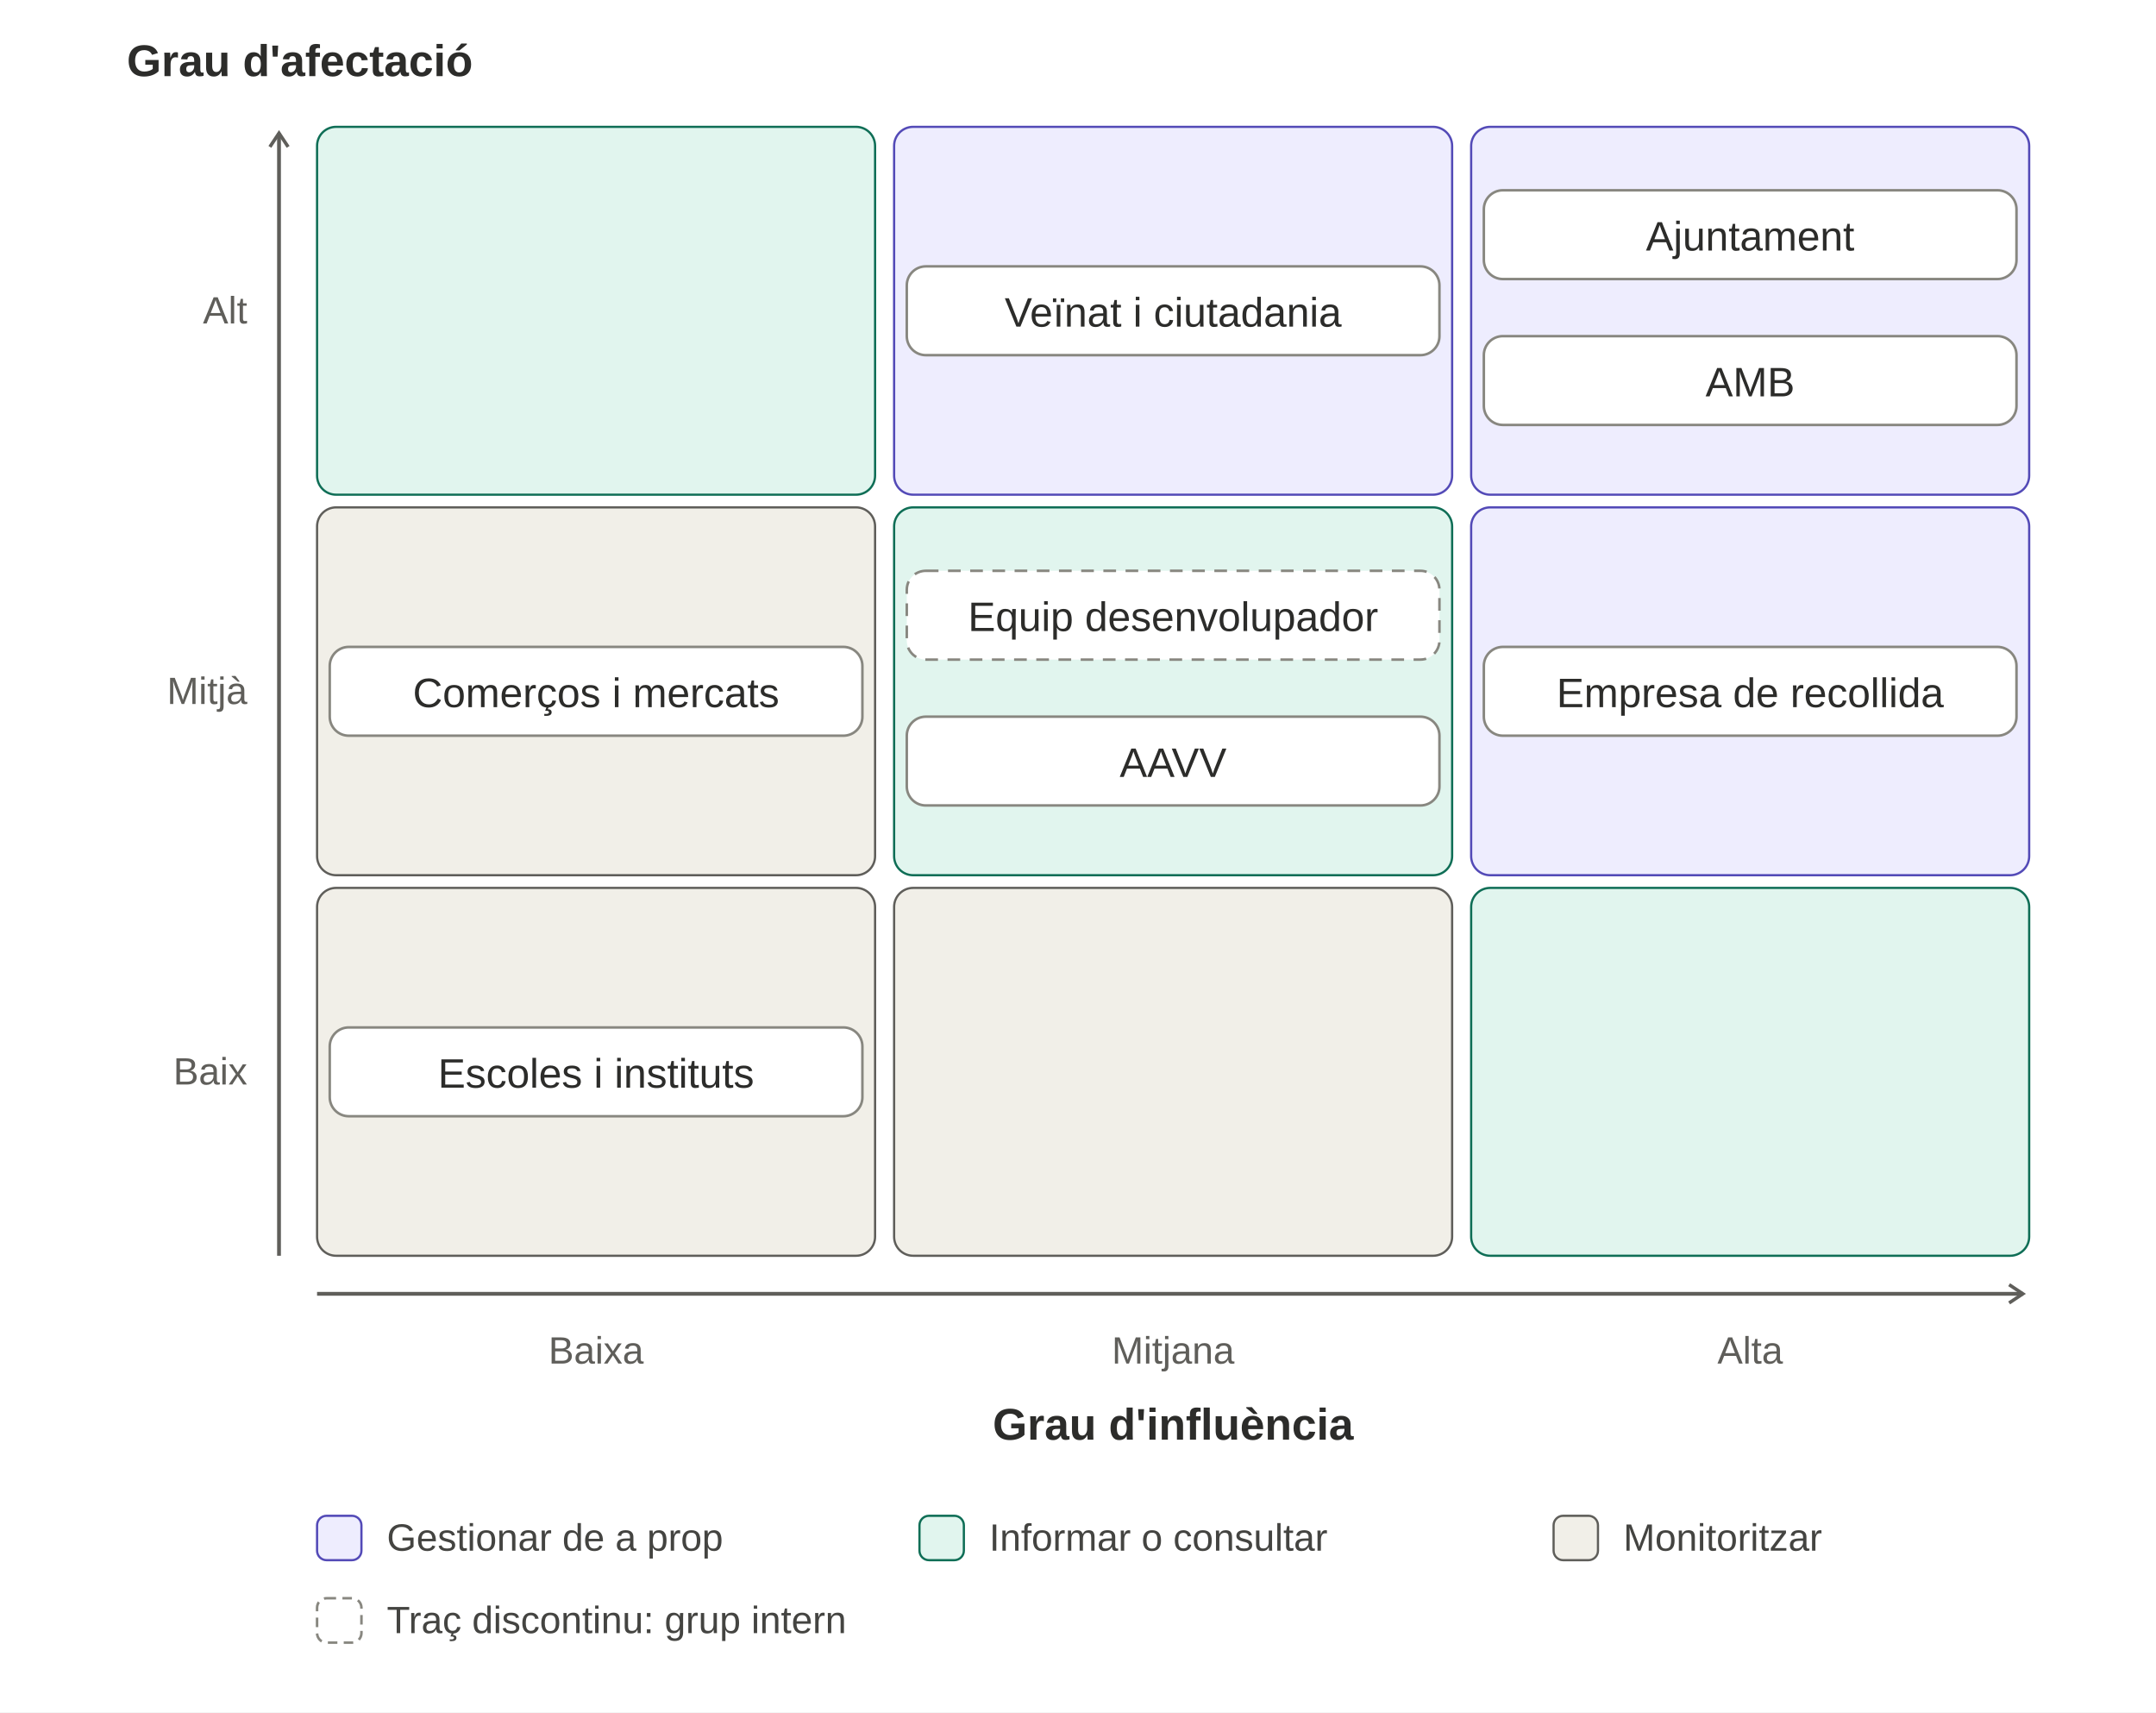
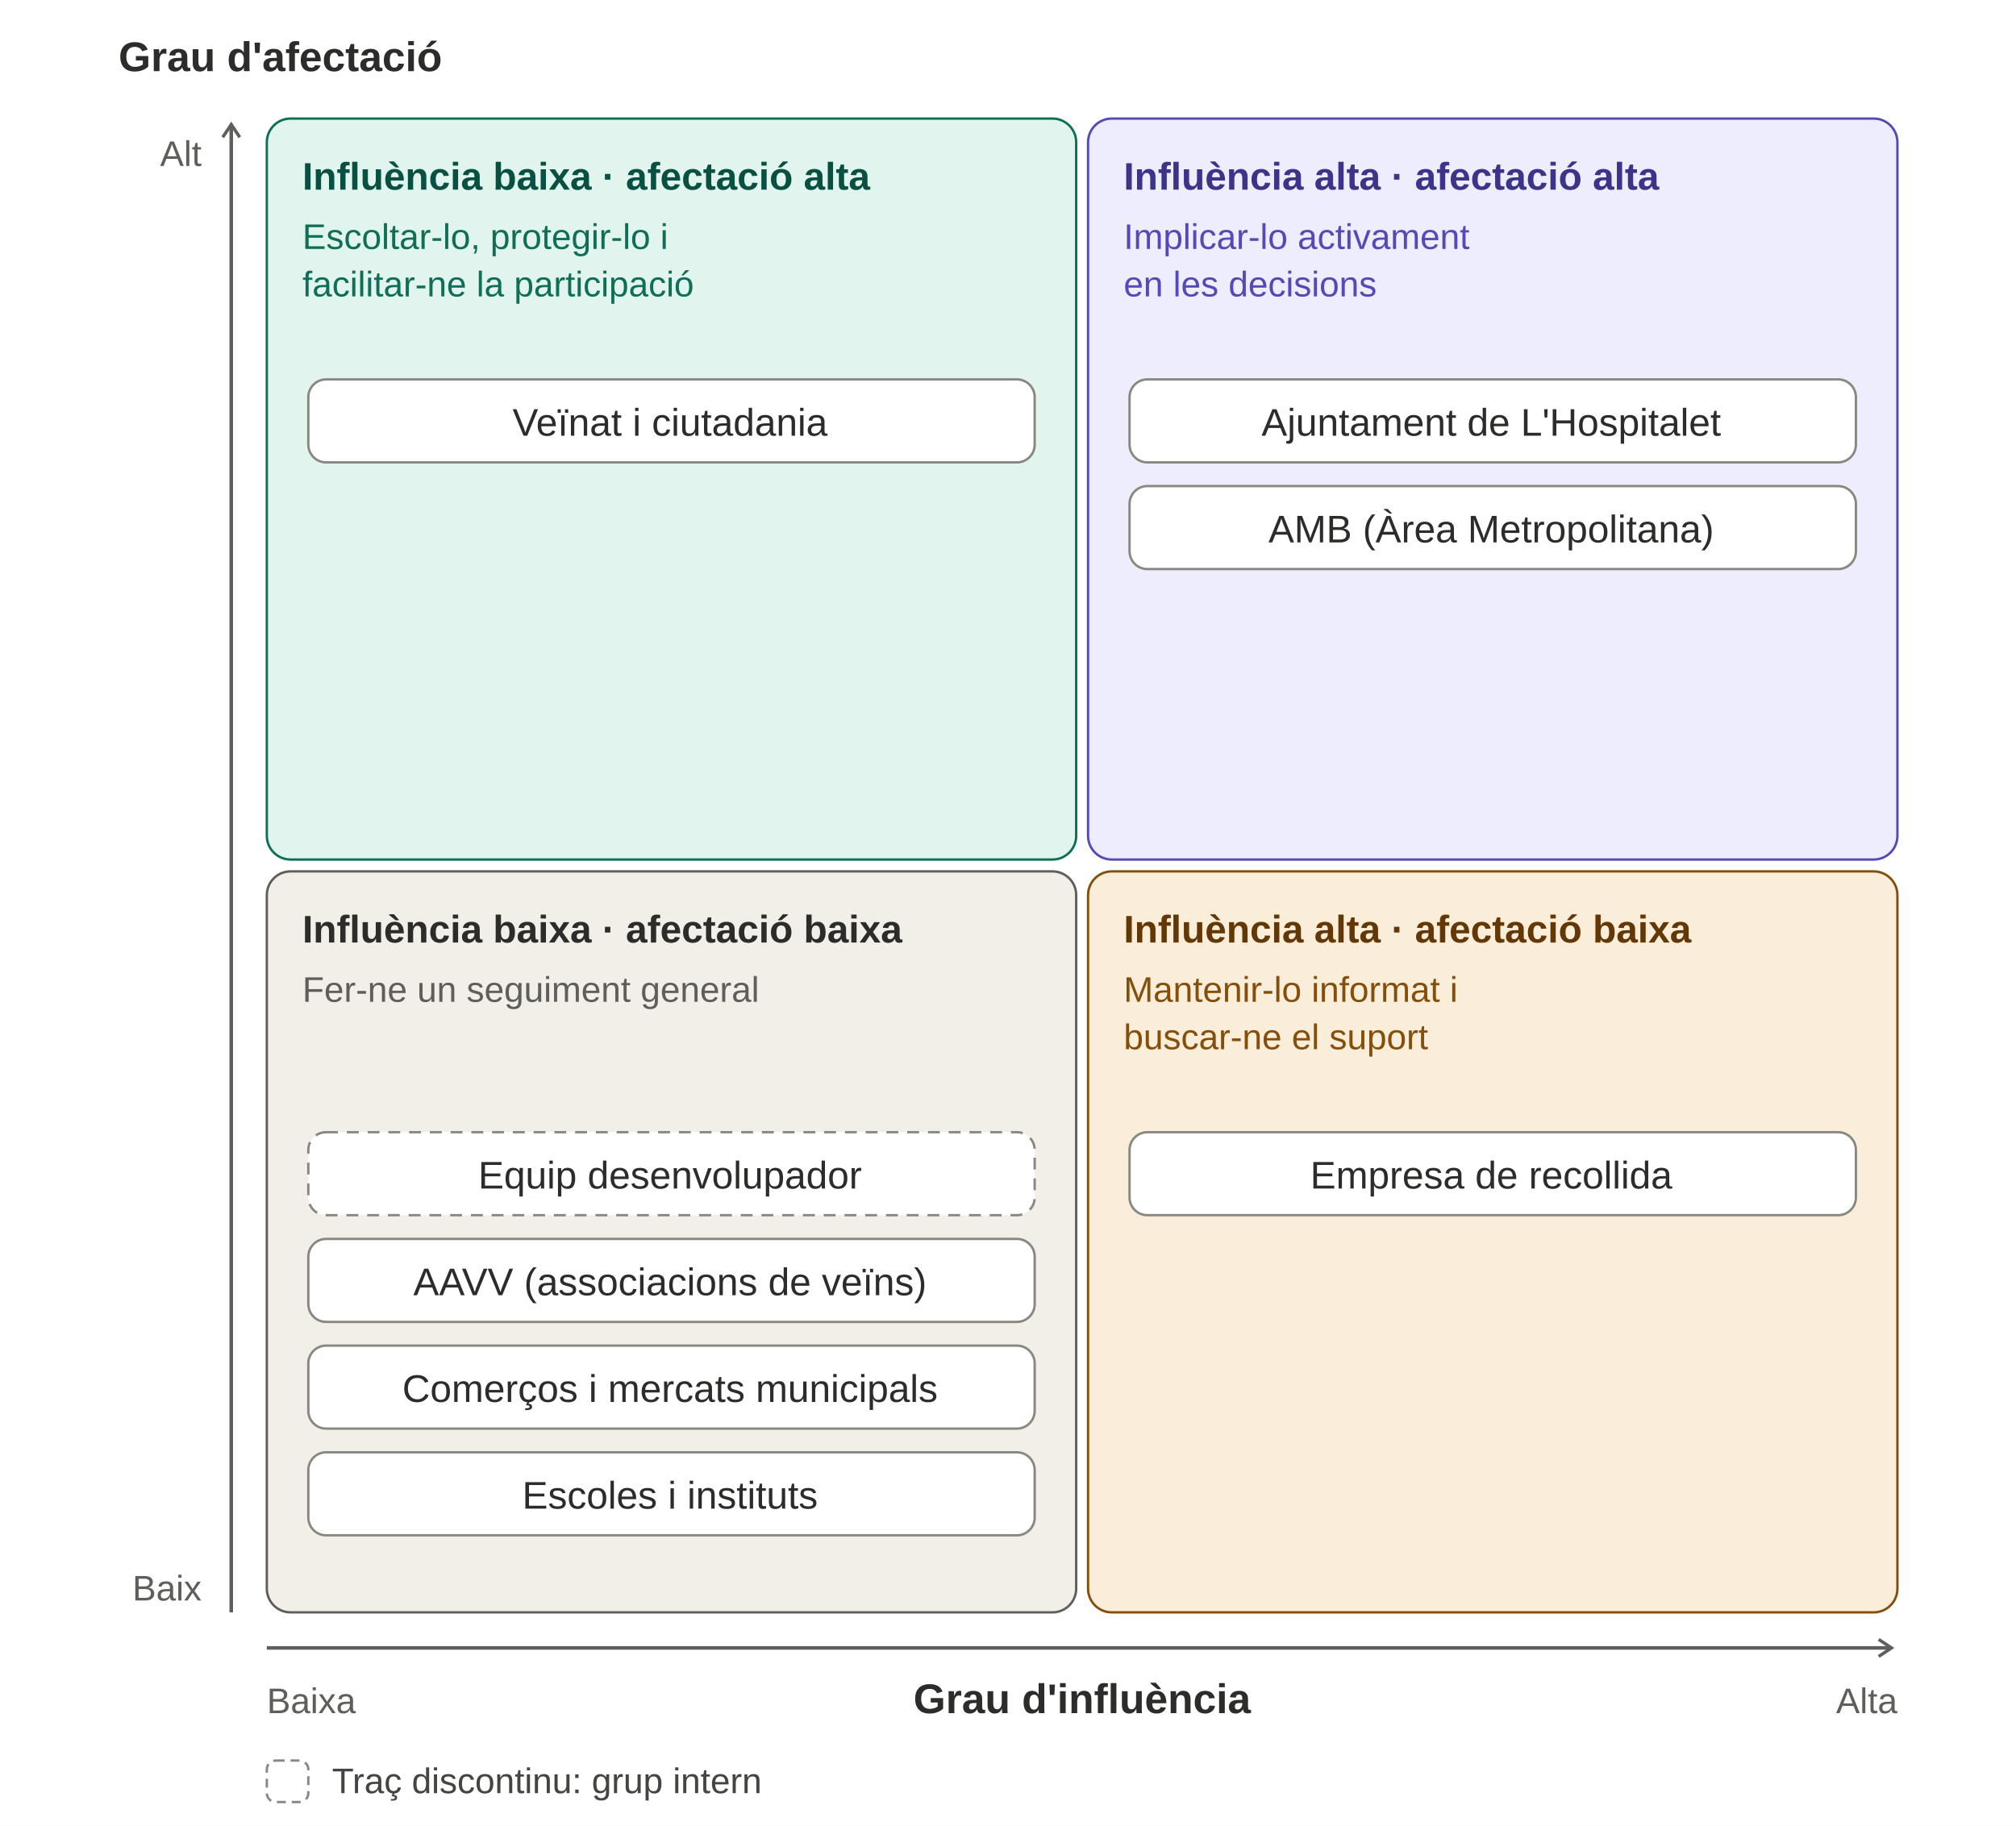
- <svg xmlns="http://www.w3.org/2000/svg" viewBox="0 0 680 540" width="680" height="540" font-family="Arial, Helvetica, sans-serif">
+ <svg xmlns="http://www.w3.org/2000/svg" viewBox="0 0 680 616" width="680" height="616" font-family="Arial, Helvetica, sans-serif">
  <defs>
    <marker id="a" viewBox="0 0 10 10" refX="8" refY="5" markerWidth="6" markerHeight="6" orient="auto">
      <path d="M2 1L8 5L2 9" fill="none" stroke="#5F5E5A" stroke-width="1.5" />
    </marker>
  </defs>
-   <rect width="680" height="540" fill="#ffffff" />
-   <rect x="100" y="40" width="176" height="116" rx="6" fill="#E1F5EE" stroke="#0F6E56" stroke-width="0.7" />
-   <rect x="282" y="40" width="176" height="116" rx="6" fill="#EEEDFE" stroke="#534AB7" stroke-width="0.7" />
-   <rect x="464" y="40" width="176" height="116" rx="6" fill="#EEEDFE" stroke="#534AB7" stroke-width="0.7" />
-   <rect x="100" y="160" width="176" height="116" rx="6" fill="#F1EFE8" stroke="#5F5E5A" stroke-width="0.7" />
-   <rect x="282" y="160" width="176" height="116" rx="6" fill="#E1F5EE" stroke="#0F6E56" stroke-width="0.7" />
-   <rect x="464" y="160" width="176" height="116" rx="6" fill="#EEEDFE" stroke="#534AB7" stroke-width="0.7" />
-   <rect x="100" y="280" width="176" height="116" rx="6" fill="#F1EFE8" stroke="#5F5E5A" stroke-width="0.7" />
-   <rect x="282" y="280" width="176" height="116" rx="6" fill="#F1EFE8" stroke="#5F5E5A" stroke-width="0.7" />
-   <rect x="464" y="280" width="176" height="116" rx="6" fill="#E1F5EE" stroke="#0F6E56" stroke-width="0.7" />
-   <rect x="468" y="60" width="168" height="28" rx="6" fill="#fff" stroke="#888780" stroke-width="0.8" />
-   <text x="552" y="79" font-size="13" text-anchor="middle" fill="#2C2C2A">Ajuntament</text>
-   <rect x="468" y="106" width="168" height="28" rx="6" fill="#fff" stroke="#888780" stroke-width="0.8" />
-   <text x="552" y="125" font-size="13" text-anchor="middle" fill="#2C2C2A">AMB</text>
-   <rect x="286" y="84" width="168" height="28" rx="6" fill="#fff" stroke="#888780" stroke-width="0.8" />
-   <text x="370" y="103" font-size="13" text-anchor="middle" fill="#2C2C2A">Veïnat i ciutadania</text>
-   <rect x="468" y="204" width="168" height="28" rx="6" fill="#fff" stroke="#888780" stroke-width="0.8" />
-   <text x="552" y="223" font-size="13" text-anchor="middle" fill="#2C2C2A">Empresa de recollida</text>
-   <rect x="286" y="180" width="168" height="28" rx="6" fill="#fff" stroke="#888780" stroke-width="0.8" stroke-dasharray="4 3" />
-   <text x="370" y="199" font-size="13" text-anchor="middle" fill="#2C2C2A">Equip desenvolupador</text>
-   <rect x="286" y="226" width="168" height="28" rx="6" fill="#fff" stroke="#888780" stroke-width="0.8" />
-   <text x="370" y="245" font-size="13" text-anchor="middle" fill="#2C2C2A">AAVV</text>
-   <rect x="104" y="204" width="168" height="28" rx="6" fill="#fff" stroke="#888780" stroke-width="0.8" />
-   <text x="188" y="223" font-size="13" text-anchor="middle" fill="#2C2C2A">Comerços i mercats</text>
-   <rect x="104" y="324" width="168" height="28" rx="6" fill="#fff" stroke="#888780" stroke-width="0.8" />
-   <text x="188" y="343" font-size="13" text-anchor="middle" fill="#2C2C2A">Escoles i instituts</text>
-   <line x1="88" y1="396" x2="88" y2="42" stroke="#5F5E5A" stroke-width="1.2" marker-end="url(#a)" />
-   <line x1="100" y1="408" x2="638" y2="408" stroke="#5F5E5A" stroke-width="1.2" marker-end="url(#a)" />
+   <rect width="680" height="616" fill="#ffffff" />
+   <rect x="90" y="40" width="273" height="250" rx="8" fill="#E1F5EE" stroke="#0F6E56" stroke-width="0.8" />
+   <text x="102" y="64" font-size="13" font-weight="bold" fill="#085041">Influència baixa · afectació alta</text>
+   <text x="102" y="84" font-size="12" fill="#0F6E56">Escoltar-lo, protegir-lo i</text>
+   <text x="102" y="100" font-size="12" fill="#0F6E56">facilitar-ne la participació</text>
+   <rect x="104" y="128" width="245" height="28" rx="6" fill="#fff" stroke="#888780" stroke-width="0.8" />
+   <text x="226" y="147" font-size="13" text-anchor="middle" fill="#2C2C2A">Veïnat i ciutadania</text>
+   <rect x="367" y="40" width="273" height="250" rx="8" fill="#EEEDFE" stroke="#534AB7" stroke-width="0.8" />
+   <text x="379" y="64" font-size="13" font-weight="bold" fill="#3C3489">Influència alta · afectació alta</text>
+   <text x="379" y="84" font-size="12" fill="#534AB7">Implicar-lo activament</text>
+   <text x="379" y="100" font-size="12" fill="#534AB7">en les decisions</text>
+   <rect x="381" y="128" width="245" height="28" rx="6" fill="#fff" stroke="#888780" stroke-width="0.8" />
+   <text x="503" y="147" font-size="13" text-anchor="middle" fill="#2C2C2A">Ajuntament de L'Hospitalet</text>
+   <rect x="381" y="164" width="245" height="28" rx="6" fill="#fff" stroke="#888780" stroke-width="0.8" />
+   <text x="503" y="183" font-size="13" text-anchor="middle" fill="#2C2C2A">AMB (Àrea Metropolitana)</text>
+   <rect x="90" y="294" width="273" height="250" rx="8" fill="#F1EFE8" stroke="#5F5E5A" stroke-width="0.8" />
+   <text x="102" y="318" font-size="13" font-weight="bold" fill="#2C2C2A">Influència baixa · afectació baixa</text>
+   <text x="102" y="338" font-size="12" fill="#5F5E5A">Fer-ne un seguiment general</text>
+   <rect x="104" y="382" width="245" height="28" rx="6" fill="#fff" stroke="#888780" stroke-width="0.8" stroke-dasharray="4 3" />
+   <text x="226" y="401" font-size="13" text-anchor="middle" fill="#2C2C2A">Equip desenvolupador</text>
+   <rect x="104" y="418" width="245" height="28" rx="6" fill="#fff" stroke="#888780" stroke-width="0.8" />
+   <text x="226" y="437" font-size="13" text-anchor="middle" fill="#2C2C2A">AAVV (associacions de veïns)</text>
+   <rect x="104" y="454" width="245" height="28" rx="6" fill="#fff" stroke="#888780" stroke-width="0.8" />
+   <text x="226" y="473" font-size="13" text-anchor="middle" fill="#2C2C2A">Comerços i mercats municipals</text>
+   <rect x="104" y="490" width="245" height="28" rx="6" fill="#fff" stroke="#888780" stroke-width="0.8" />
+   <text x="226" y="509" font-size="13" text-anchor="middle" fill="#2C2C2A">Escoles i instituts</text>
+   <rect x="367" y="294" width="273" height="250" rx="8" fill="#FAEEDA" stroke="#854F0B" stroke-width="0.8" />
+   <text x="379" y="318" font-size="13" font-weight="bold" fill="#633806">Influència alta · afectació baixa</text>
+   <text x="379" y="338" font-size="12" fill="#854F0B">Mantenir-lo informat i</text>
+   <text x="379" y="354" font-size="12" fill="#854F0B">buscar-ne el suport</text>
+   <rect x="381" y="382" width="245" height="28" rx="6" fill="#fff" stroke="#888780" stroke-width="0.8" />
+   <text x="503" y="401" font-size="13" text-anchor="middle" fill="#2C2C2A">Empresa de recollida</text>
+   <line x1="78" y1="544" x2="78" y2="42" stroke="#5F5E5A" stroke-width="1.2" marker-end="url(#a)" />
+   <line x1="90" y1="556" x2="638" y2="556" stroke="#5F5E5A" stroke-width="1.2" marker-end="url(#a)" />
  <text x="40" y="24" font-size="14" font-weight="bold" fill="#2C2C2A">Grau d'afectació</text>
-   <text x="78" y="102" font-size="12" text-anchor="end" fill="#5F5E5A">Alt</text>
-   <text x="78" y="222" font-size="12" text-anchor="end" fill="#5F5E5A">Mitjà</text>
-   <text x="78" y="342" font-size="12" text-anchor="end" fill="#5F5E5A">Baix</text>
-   <text x="188" y="430" font-size="12" text-anchor="middle" fill="#5F5E5A">Baixa</text>
-   <text x="370" y="430" font-size="12" text-anchor="middle" fill="#5F5E5A">Mitjana</text>
-   <text x="552" y="430" font-size="12" text-anchor="middle" fill="#5F5E5A">Alta</text>
-   <text x="370" y="454" font-size="14" font-weight="bold" text-anchor="middle" fill="#2C2C2A">Grau d'influència</text>
-   <rect x="100" y="478" width="14" height="14" rx="3" fill="#EEEDFE" stroke="#534AB7" stroke-width="0.7" />
-   <text x="122" y="489" font-size="12" fill="#444441">Gestionar de a prop</text>
-   <rect x="290" y="478" width="14" height="14" rx="3" fill="#E1F5EE" stroke="#0F6E56" stroke-width="0.7" />
-   <text x="312" y="489" font-size="12" fill="#444441">Informar o consultar</text>
-   <rect x="490" y="478" width="14" height="14" rx="3" fill="#F1EFE8" stroke="#5F5E5A" stroke-width="0.7" />
-   <text x="512" y="489" font-size="12" fill="#444441">Monitoritzar</text>
-   <rect x="100" y="504" width="14" height="14" rx="3" fill="#fff" stroke="#888780" stroke-width="0.8" stroke-dasharray="3 2" />
-   <text x="122" y="515" font-size="12" fill="#444441">Traç discontinu: grup intern</text>
+   <text x="68" y="56" font-size="12" text-anchor="end" fill="#5F5E5A">Alt</text>
+   <text x="68" y="540" font-size="12" text-anchor="end" fill="#5F5E5A">Baix</text>
+   <text x="90" y="578" font-size="12" fill="#5F5E5A">Baixa</text>
+   <text x="365" y="578" font-size="14" font-weight="bold" text-anchor="middle" fill="#2C2C2A">Grau d'influència</text>
+   <text x="640" y="578" font-size="12" text-anchor="end" fill="#5F5E5A">Alta</text>
+   <rect x="90" y="594" width="14" height="14" rx="3" fill="#fff" stroke="#888780" stroke-width="0.8" stroke-dasharray="3 2" />
+   <text x="112" y="605" font-size="12" fill="#444441">Traç discontinu: grup intern</text>
</svg>
